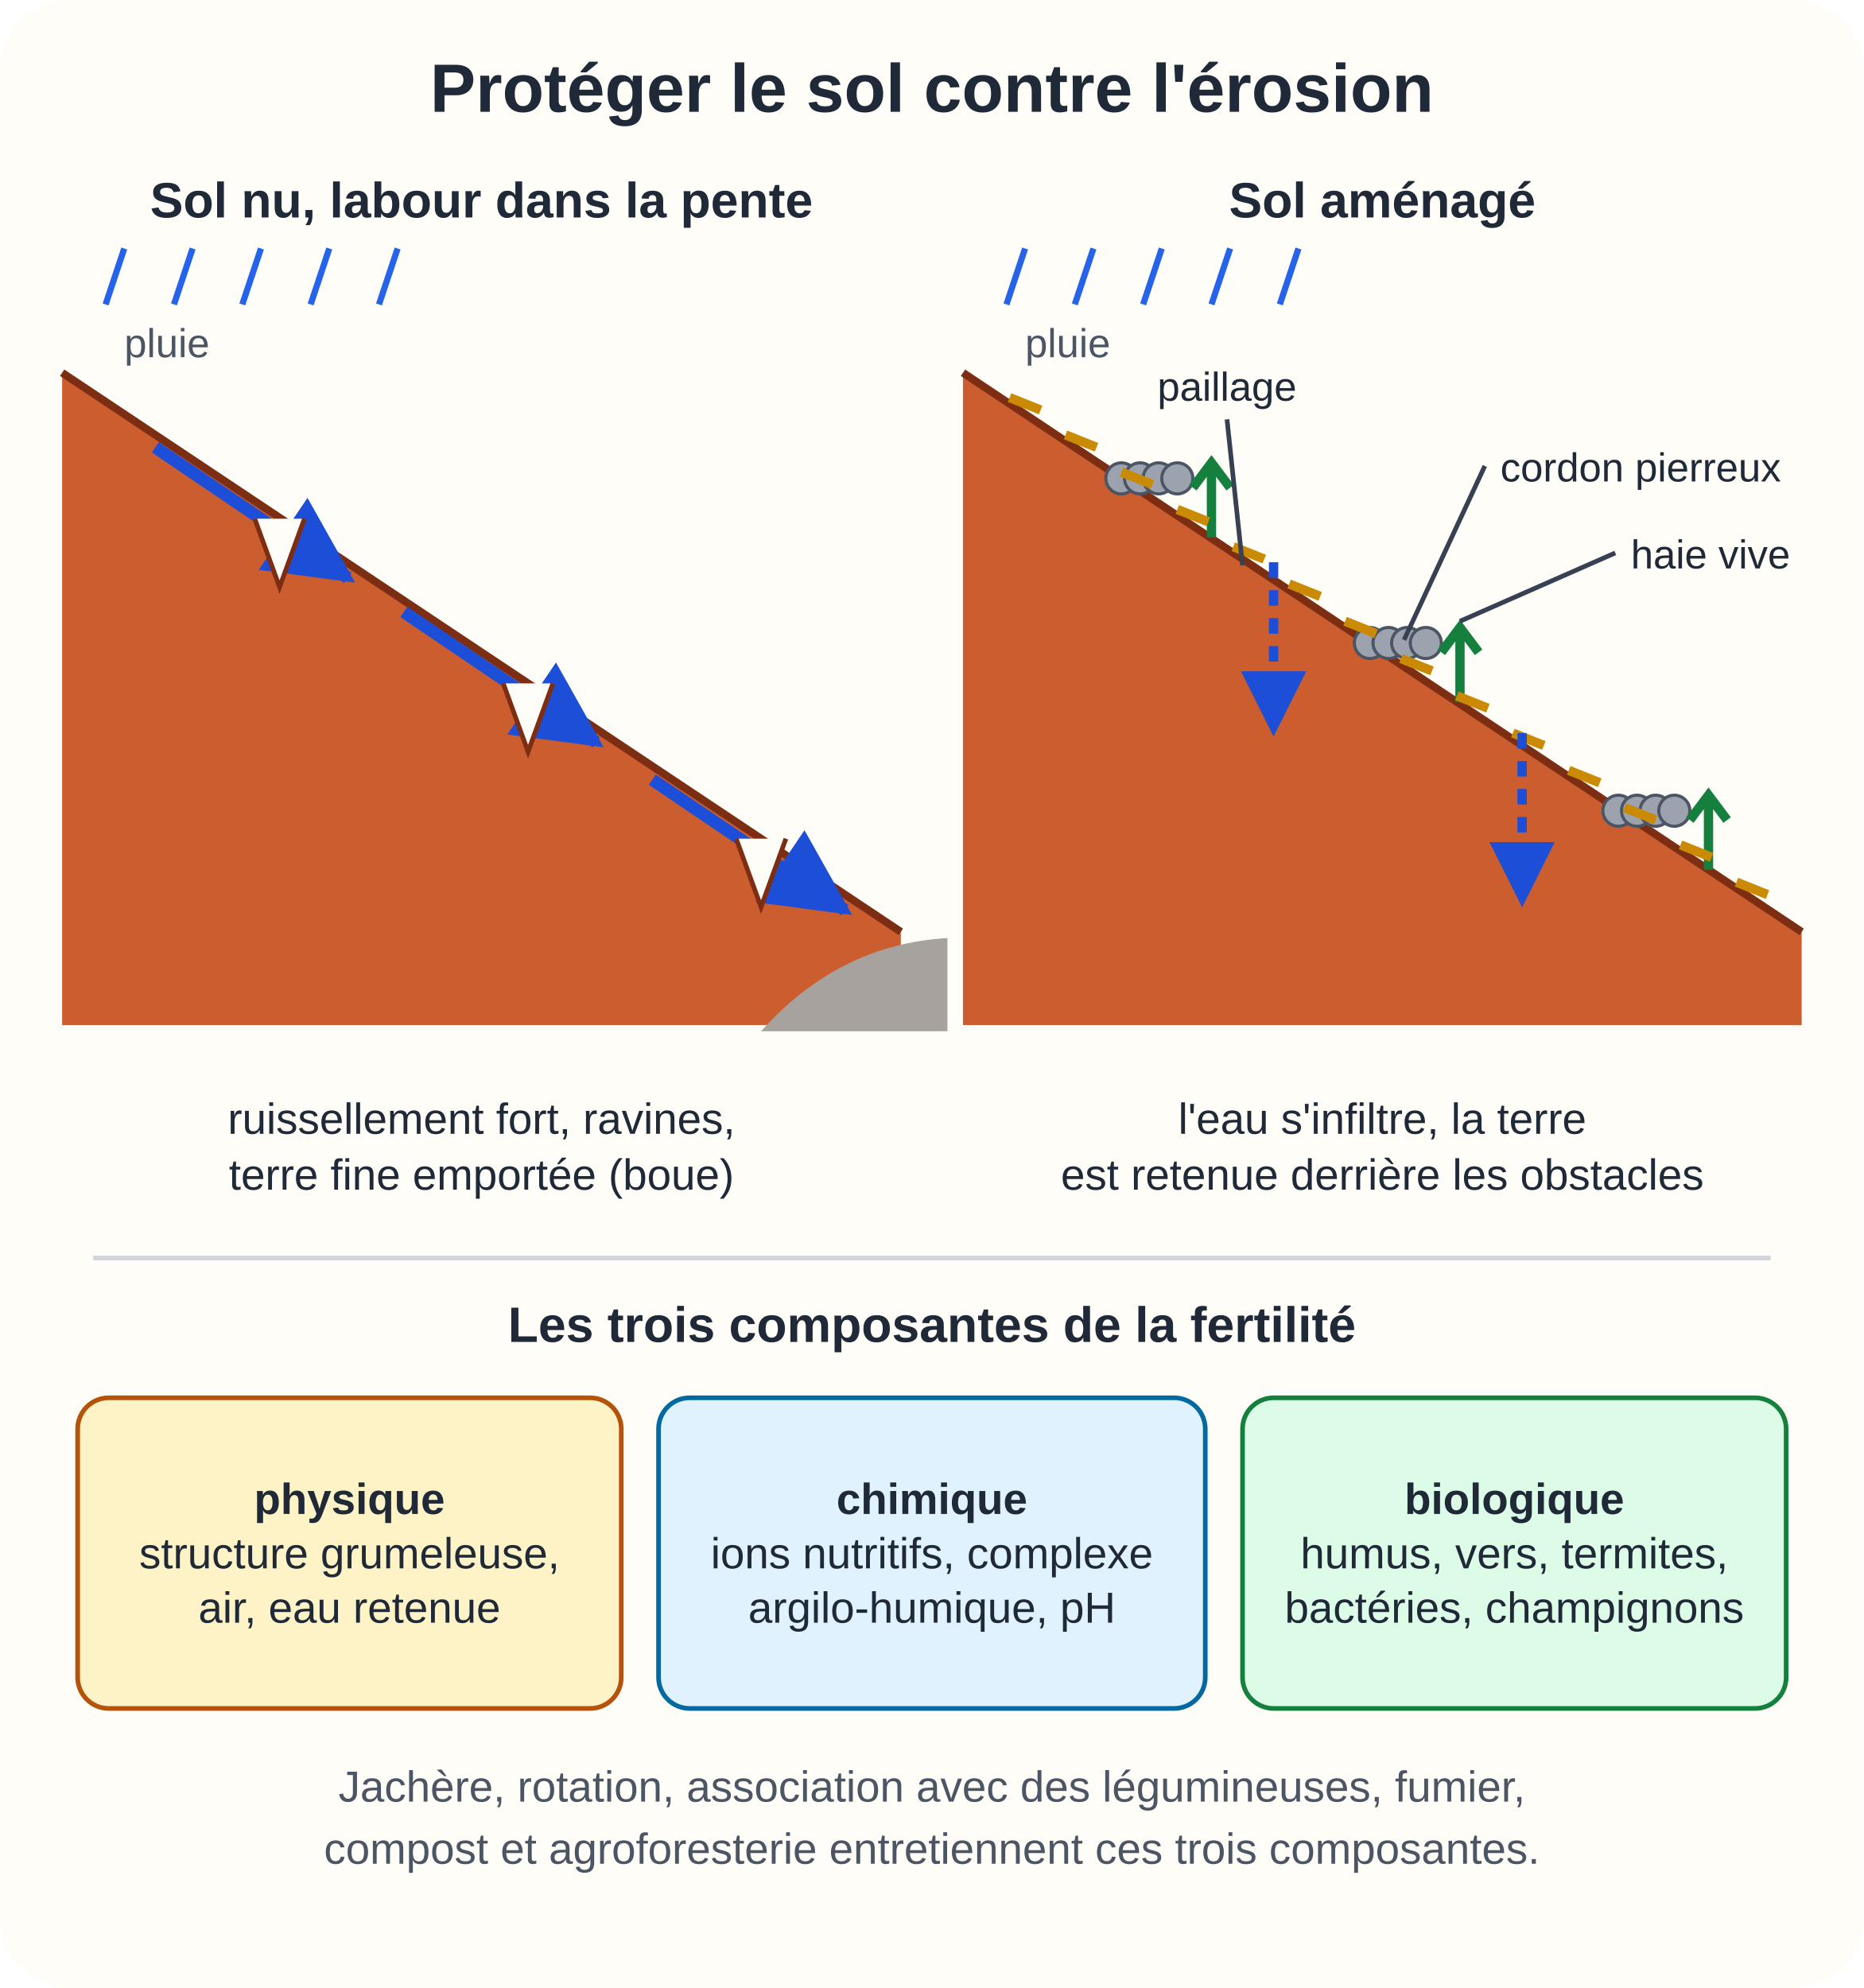
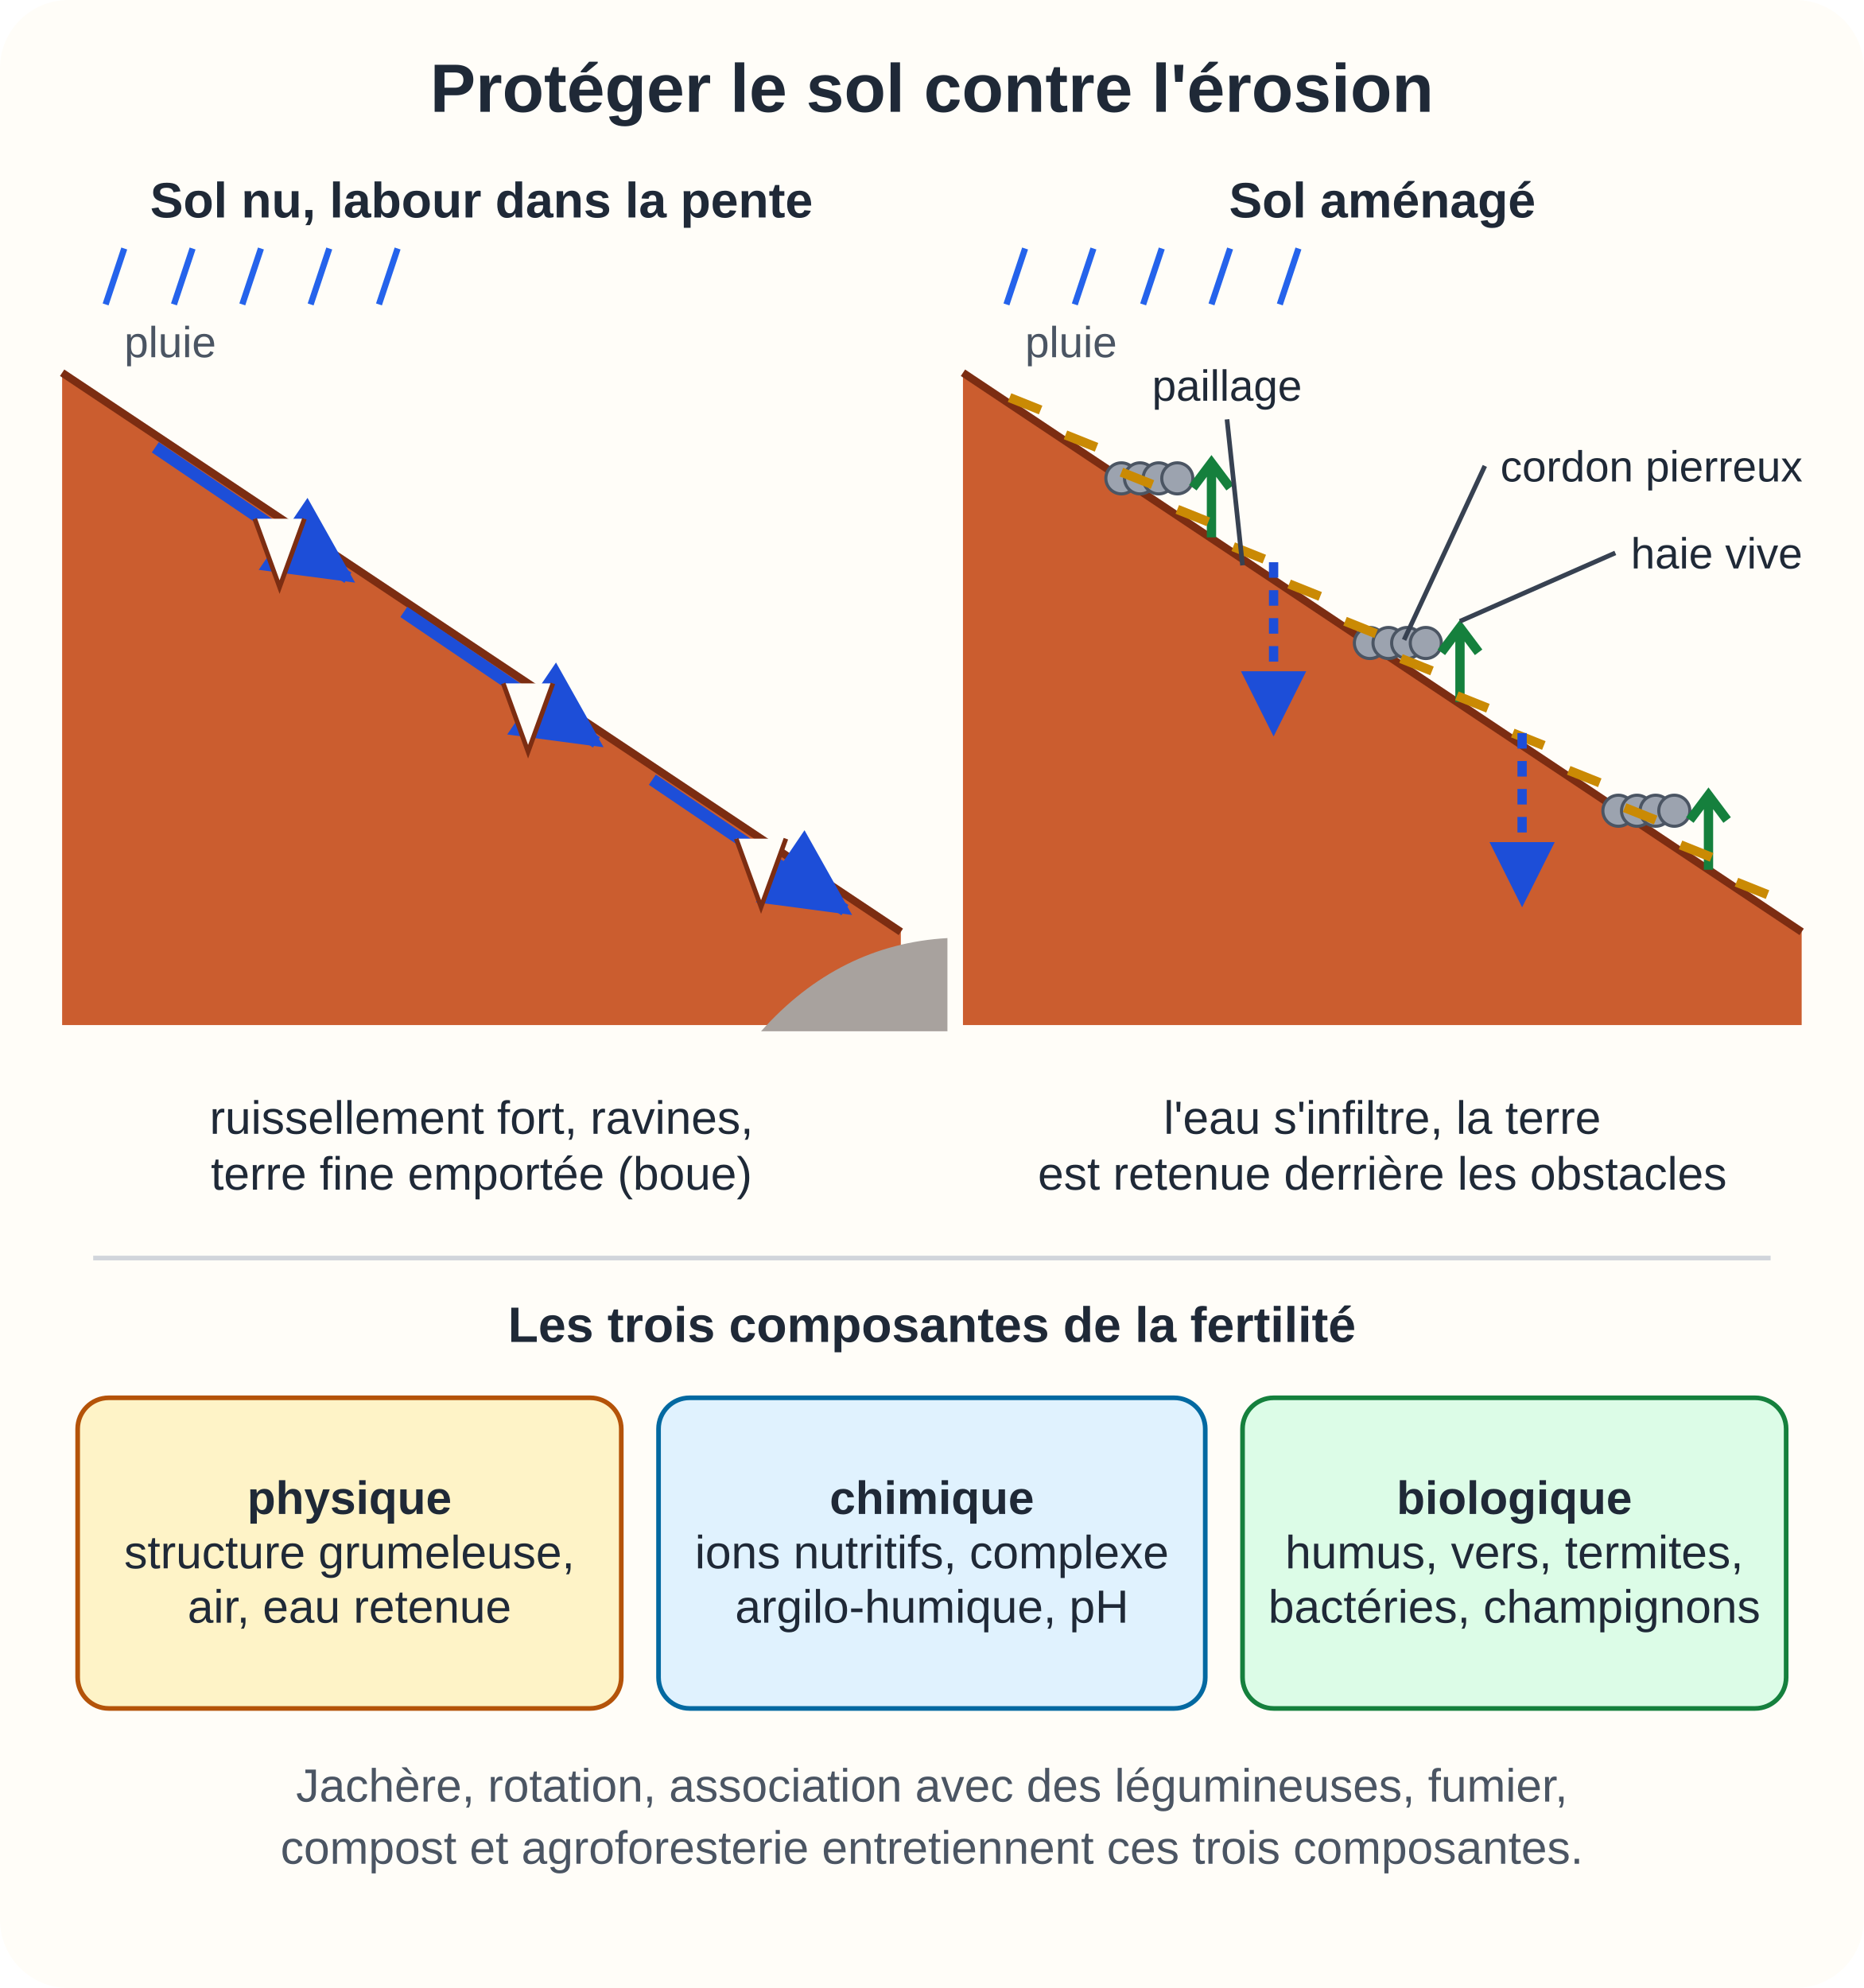
<svg xmlns="http://www.w3.org/2000/svg" viewBox="0 0 600 640" width="600" height="640" role="img" aria-labelledby="titre desc" font-family="Arial, Helvetica, sans-serif">
  <defs>
    <marker id="fl" viewBox="0 0 10 10" refX="9" refY="5" markerWidth="7" markerHeight="7" orient="auto-start-reverse">
      <path d="M0,0 L10,5 L0,10 z" fill="#374151" />
    </marker>
    <marker id="flb" viewBox="0 0 10 10" refX="9" refY="5" markerWidth="7" markerHeight="7" orient="auto-start-reverse">
      <path d="M0,0 L10,5 L0,10 z" fill="#1d4ed8" />
    </marker>
    <marker id="flr" viewBox="0 0 10 10" refX="9" refY="5" markerWidth="7" markerHeight="7" orient="auto-start-reverse">
      <path d="M0,0 L10,5 L0,10 z" fill="#b91c1c" />
    </marker>
    <marker id="flv" viewBox="0 0 10 10" refX="9" refY="5" markerWidth="7" markerHeight="7" orient="auto-start-reverse">
      <path d="M0,0 L10,5 L0,10 z" fill="#15803d" />
    </marker>
    <marker id="flo" viewBox="0 0 10 10" refX="9" refY="5" markerWidth="7" markerHeight="7" orient="auto-start-reverse">
      <path d="M0,0 L10,5 L0,10 z" fill="#c2410c" />
    </marker>
    <marker id="flm" viewBox="0 0 10 10" refX="9" refY="5" markerWidth="7" markerHeight="7" orient="auto-start-reverse">
      <path d="M0,0 L10,5 L0,10 z" fill="#7c3aed" />
    </marker>
  </defs>
  <rect x="0" y="0" width="600" height="640" rx="22" ry="22" fill="#fffdf8" />
  <text x="300.0" y="36" font-size="22" text-anchor="middle" font-weight="bold" fill="#1f2937">Protéger le sol contre l'érosion</text>
  <text x="155" y="70" font-size="16" text-anchor="middle" font-weight="bold" fill="#1f2937">Sol nu, labour dans la pente</text>
  <path d="M20,120 L290,300 L290,330 L20,330 Z" fill="#c2410c" opacity="0.85" />
  <path d="M20,120 L290,300" stroke="#7c2d12" stroke-width="2.5" fill="none" />
  <line x1="40" y1="80" x2="34" y2="98" stroke="#2563eb" stroke-width="2" />
  <line x1="62" y1="80" x2="56" y2="98" stroke="#2563eb" stroke-width="2" />
  <line x1="84" y1="80" x2="78" y2="98" stroke="#2563eb" stroke-width="2" />
  <line x1="106" y1="80" x2="100" y2="98" stroke="#2563eb" stroke-width="2" />
  <line x1="128" y1="80" x2="122" y2="98" stroke="#2563eb" stroke-width="2" />
  <line x1="50" y1="144" x2="112" y2="186" stroke="#1d4ed8" stroke-width="4" marker-end="url(#flb)" />
  <line x1="130" y1="197" x2="192" y2="239" stroke="#1d4ed8" stroke-width="4" marker-end="url(#flb)" />
  <line x1="210" y1="251" x2="272" y2="293" stroke="#1d4ed8" stroke-width="4" marker-end="url(#flb)" />
  <path d="M82,167 l8,22 l8,-22" fill="#fffdf8" stroke="#7c2d12" stroke-width="1.5" />
  <path d="M162,220 l8,22 l8,-22" fill="#fffdf8" stroke="#7c2d12" stroke-width="1.5" />
  <path d="M237,270 l8,22 l8,-22" fill="#fffdf8" stroke="#7c2d12" stroke-width="1.5" />
  <path d="M245,332 q25,-28 60,-30 l0,30 z" fill="#a8a29e" />
-   <text x="155" y="365" font-size="14" text-anchor="middle" font-weight="normal" fill="#1f2937">ruissellement fort, ravines,</text>
-   <text x="155" y="383" font-size="14" text-anchor="middle" font-weight="normal" fill="#1f2937">terre fine emportée (boue)</text>
+   <text x="155" y="365" font-size="15" text-anchor="middle" font-weight="normal" fill="#1f2937">ruissellement fort, ravines,</text>
+   <text x="155" y="383" font-size="15" text-anchor="middle" font-weight="normal" fill="#1f2937">terre fine emportée (boue)</text>
  <text x="445" y="70" font-size="16" text-anchor="middle" font-weight="bold" fill="#1f2937">Sol aménagé</text>
  <path d="M310,120 L580,300 L580,330 L310,330 Z" fill="#c2410c" opacity="0.85" />
  <path d="M310,120 L580,300" stroke="#7c2d12" stroke-width="2.5" fill="none" />
  <line x1="330" y1="80" x2="324" y2="98" stroke="#2563eb" stroke-width="2" />
  <line x1="352" y1="80" x2="346" y2="98" stroke="#2563eb" stroke-width="2" />
  <line x1="374" y1="80" x2="368" y2="98" stroke="#2563eb" stroke-width="2" />
  <line x1="396" y1="80" x2="390" y2="98" stroke="#2563eb" stroke-width="2" />
  <line x1="418" y1="80" x2="412" y2="98" stroke="#2563eb" stroke-width="2" />
  <circle cx="361" cy="154" r="5" fill="#9ca3af" stroke="#4b5563" stroke-width="1" />
  <circle cx="367" cy="154" r="5" fill="#9ca3af" stroke="#4b5563" stroke-width="1" />
  <circle cx="373" cy="154" r="5" fill="#9ca3af" stroke="#4b5563" stroke-width="1" />
  <circle cx="379" cy="154" r="5" fill="#9ca3af" stroke="#4b5563" stroke-width="1" />
  <path d="M390,173 l0,-24 m-6,8 l6,-8 l6,8" stroke="#15803d" stroke-width="3" fill="none" />
  <circle cx="441" cy="207" r="5" fill="#9ca3af" stroke="#4b5563" stroke-width="1" />
  <circle cx="447" cy="207" r="5" fill="#9ca3af" stroke="#4b5563" stroke-width="1" />
  <circle cx="453" cy="207" r="5" fill="#9ca3af" stroke="#4b5563" stroke-width="1" />
  <circle cx="459" cy="207" r="5" fill="#9ca3af" stroke="#4b5563" stroke-width="1" />
  <path d="M470,226 l0,-24 m-6,8 l6,-8 l6,8" stroke="#15803d" stroke-width="3" fill="none" />
  <circle cx="521" cy="261" r="5" fill="#9ca3af" stroke="#4b5563" stroke-width="1" />
  <circle cx="527" cy="261" r="5" fill="#9ca3af" stroke="#4b5563" stroke-width="1" />
  <circle cx="533" cy="261" r="5" fill="#9ca3af" stroke="#4b5563" stroke-width="1" />
  <circle cx="539" cy="261" r="5" fill="#9ca3af" stroke="#4b5563" stroke-width="1" />
  <path d="M550,280 l0,-24 m-6,8 l6,-8 l6,8" stroke="#15803d" stroke-width="3" fill="none" />
  <line x1="325" y1="128" x2="335" y2="132" stroke="#ca8a04" stroke-width="3" />
  <line x1="343" y1="140" x2="353" y2="144" stroke="#ca8a04" stroke-width="3" />
  <line x1="361" y1="152" x2="371" y2="156" stroke="#ca8a04" stroke-width="3" />
  <line x1="379" y1="164" x2="389" y2="168" stroke="#ca8a04" stroke-width="3" />
  <line x1="397" y1="176" x2="407" y2="180" stroke="#ca8a04" stroke-width="3" />
  <line x1="415" y1="188" x2="425" y2="192" stroke="#ca8a04" stroke-width="3" />
  <line x1="433" y1="200" x2="443" y2="204" stroke="#ca8a04" stroke-width="3" />
  <line x1="451" y1="212" x2="461" y2="216" stroke="#ca8a04" stroke-width="3" />
  <line x1="469" y1="224" x2="479" y2="228" stroke="#ca8a04" stroke-width="3" />
  <line x1="487" y1="236" x2="497" y2="240" stroke="#ca8a04" stroke-width="3" />
  <line x1="505" y1="248" x2="515" y2="252" stroke="#ca8a04" stroke-width="3" />
  <line x1="523" y1="260" x2="533" y2="264" stroke="#ca8a04" stroke-width="3" />
  <line x1="541" y1="272" x2="551" y2="276" stroke="#ca8a04" stroke-width="3" />
  <line x1="559" y1="284" x2="569" y2="288" stroke="#ca8a04" stroke-width="3" />
  <line x1="410" y1="181" x2="410" y2="235" stroke="#1d4ed8" stroke-width="3" marker-end="url(#flb)" stroke-dasharray="5 4" />
  <line x1="490" y1="236" x2="490" y2="290" stroke="#1d4ed8" stroke-width="3" marker-end="url(#flb)" stroke-dasharray="5 4" />
-   <text x="445" y="365" font-size="14" text-anchor="middle" font-weight="normal" fill="#1f2937">l'eau s'infiltre, la terre</text>
-   <text x="445" y="383" font-size="14" text-anchor="middle" font-weight="normal" fill="#1f2937">est retenue derrière les obstacles</text>
-   <text x="330" y="115" font-size="13" text-anchor="start" font-weight="normal" fill="#4b5563">pluie</text>
-   <text x="40" y="115" font-size="13" text-anchor="start" font-weight="normal" fill="#4b5563">pluie</text>
+   <text x="445" y="365" font-size="15" text-anchor="middle" font-weight="normal" fill="#1f2937">l'eau s'infiltre, la terre</text>
+   <text x="445" y="383" font-size="15" text-anchor="middle" font-weight="normal" fill="#1f2937">est retenue derrière les obstacles</text>
+   <text x="330" y="115" font-size="14" text-anchor="start" font-weight="normal" fill="#4b5563">pluie</text>
+   <text x="40" y="115" font-size="14" text-anchor="start" font-weight="normal" fill="#4b5563">pluie</text>
  <line x1="452" y1="206" x2="478" y2="150" stroke="#374151" stroke-width="1.5" />
-   <text x="483" y="155" font-size="13" text-anchor="start" font-weight="normal" fill="#1f2937">cordon pierreux</text>
+   <text x="483" y="155" font-size="14" text-anchor="start" font-weight="normal" fill="#1f2937">cordon pierreux</text>
  <line x1="470" y1="200" x2="520" y2="178" stroke="#374151" stroke-width="1.5" />
-   <text x="525" y="183" font-size="13" text-anchor="start" font-weight="normal" fill="#1f2937">haie vive</text>
+   <text x="525" y="183" font-size="14" text-anchor="start" font-weight="normal" fill="#1f2937">haie vive</text>
  <line x1="400" y1="182" x2="395" y2="135" stroke="#374151" stroke-width="1.5" />
-   <text x="395" y="129" font-size="13" text-anchor="middle" font-weight="normal" fill="#1f2937">paillage</text>
+   <text x="395" y="129" font-size="14" text-anchor="middle" font-weight="normal" fill="#1f2937">paillage</text>
  <line x1="30" y1="405" x2="570" y2="405" stroke="#d1d5db" stroke-width="1.5" />
  <text x="300" y="432" font-size="16" text-anchor="middle" font-weight="bold" fill="#1f2937">Les trois composantes de la fertilité</text>
  <rect x="25" y="450" width="175" height="100" rx="10" fill="#fef3c7" stroke="#b45309" stroke-width="1.5" />
-   <text x="112.5" y="487.4" font-size="14" text-anchor="middle" font-weight="bold" fill="#1f2937">physique</text>
-   <text x="112.5" y="504.9" font-size="14" text-anchor="middle" font-weight="normal" fill="#1f2937">structure grumeleuse,</text>
-   <text x="112.5" y="522.4" font-size="14" text-anchor="middle" font-weight="normal" fill="#1f2937">air, eau retenue</text>
+   <text x="112.5" y="487.4" font-size="15" text-anchor="middle" font-weight="bold" fill="#1f2937">physique</text>
+   <text x="112.5" y="504.9" font-size="15" text-anchor="middle" font-weight="normal" fill="#1f2937">structure grumeleuse,</text>
+   <text x="112.5" y="522.4" font-size="15" text-anchor="middle" font-weight="normal" fill="#1f2937">air, eau retenue</text>
  <rect x="212" y="450" width="176" height="100" rx="10" fill="#e0f2fe" stroke="#0369a1" stroke-width="1.5" />
-   <text x="300.0" y="487.4" font-size="14" text-anchor="middle" font-weight="bold" fill="#1f2937">chimique</text>
-   <text x="300.0" y="504.9" font-size="14" text-anchor="middle" font-weight="normal" fill="#1f2937">ions nutritifs, complexe</text>
-   <text x="300.0" y="522.4" font-size="14" text-anchor="middle" font-weight="normal" fill="#1f2937">argilo-humique, pH</text>
+   <text x="300.0" y="487.4" font-size="15" text-anchor="middle" font-weight="bold" fill="#1f2937">chimique</text>
+   <text x="300.0" y="504.9" font-size="15" text-anchor="middle" font-weight="normal" fill="#1f2937">ions nutritifs, complexe</text>
+   <text x="300.0" y="522.4" font-size="15" text-anchor="middle" font-weight="normal" fill="#1f2937">argilo-humique, pH</text>
  <rect x="400" y="450" width="175" height="100" rx="10" fill="#dcfce7" stroke="#15803d" stroke-width="1.5" />
-   <text x="487.5" y="487.4" font-size="14" text-anchor="middle" font-weight="bold" fill="#1f2937">biologique</text>
-   <text x="487.5" y="504.9" font-size="14" text-anchor="middle" font-weight="normal" fill="#1f2937">humus, vers, termites,</text>
-   <text x="487.5" y="522.4" font-size="14" text-anchor="middle" font-weight="normal" fill="#1f2937">bactéries, champignons</text>
-   <text x="300" y="580" font-size="14" text-anchor="middle" font-weight="normal" fill="#4b5563">Jachère, rotation, association avec des légumineuses, fumier,</text>
-   <text x="300" y="600" font-size="14" text-anchor="middle" font-weight="normal" fill="#4b5563">compost et agroforesterie entretiennent ces trois composantes.</text>
+   <text x="487.5" y="487.4" font-size="15" text-anchor="middle" font-weight="bold" fill="#1f2937">biologique</text>
+   <text x="487.5" y="504.9" font-size="15" text-anchor="middle" font-weight="normal" fill="#1f2937">humus, vers, termites,</text>
+   <text x="487.5" y="522.4" font-size="15" text-anchor="middle" font-weight="normal" fill="#1f2937">bactéries, champignons</text>
+   <text x="300" y="580" font-size="15" text-anchor="middle" font-weight="normal" fill="#4b5563">Jachère, rotation, association avec des légumineuses, fumier,</text>
+   <text x="300" y="600" font-size="15" text-anchor="middle" font-weight="normal" fill="#4b5563">compost et agroforesterie entretiennent ces trois composantes.</text>
</svg>
